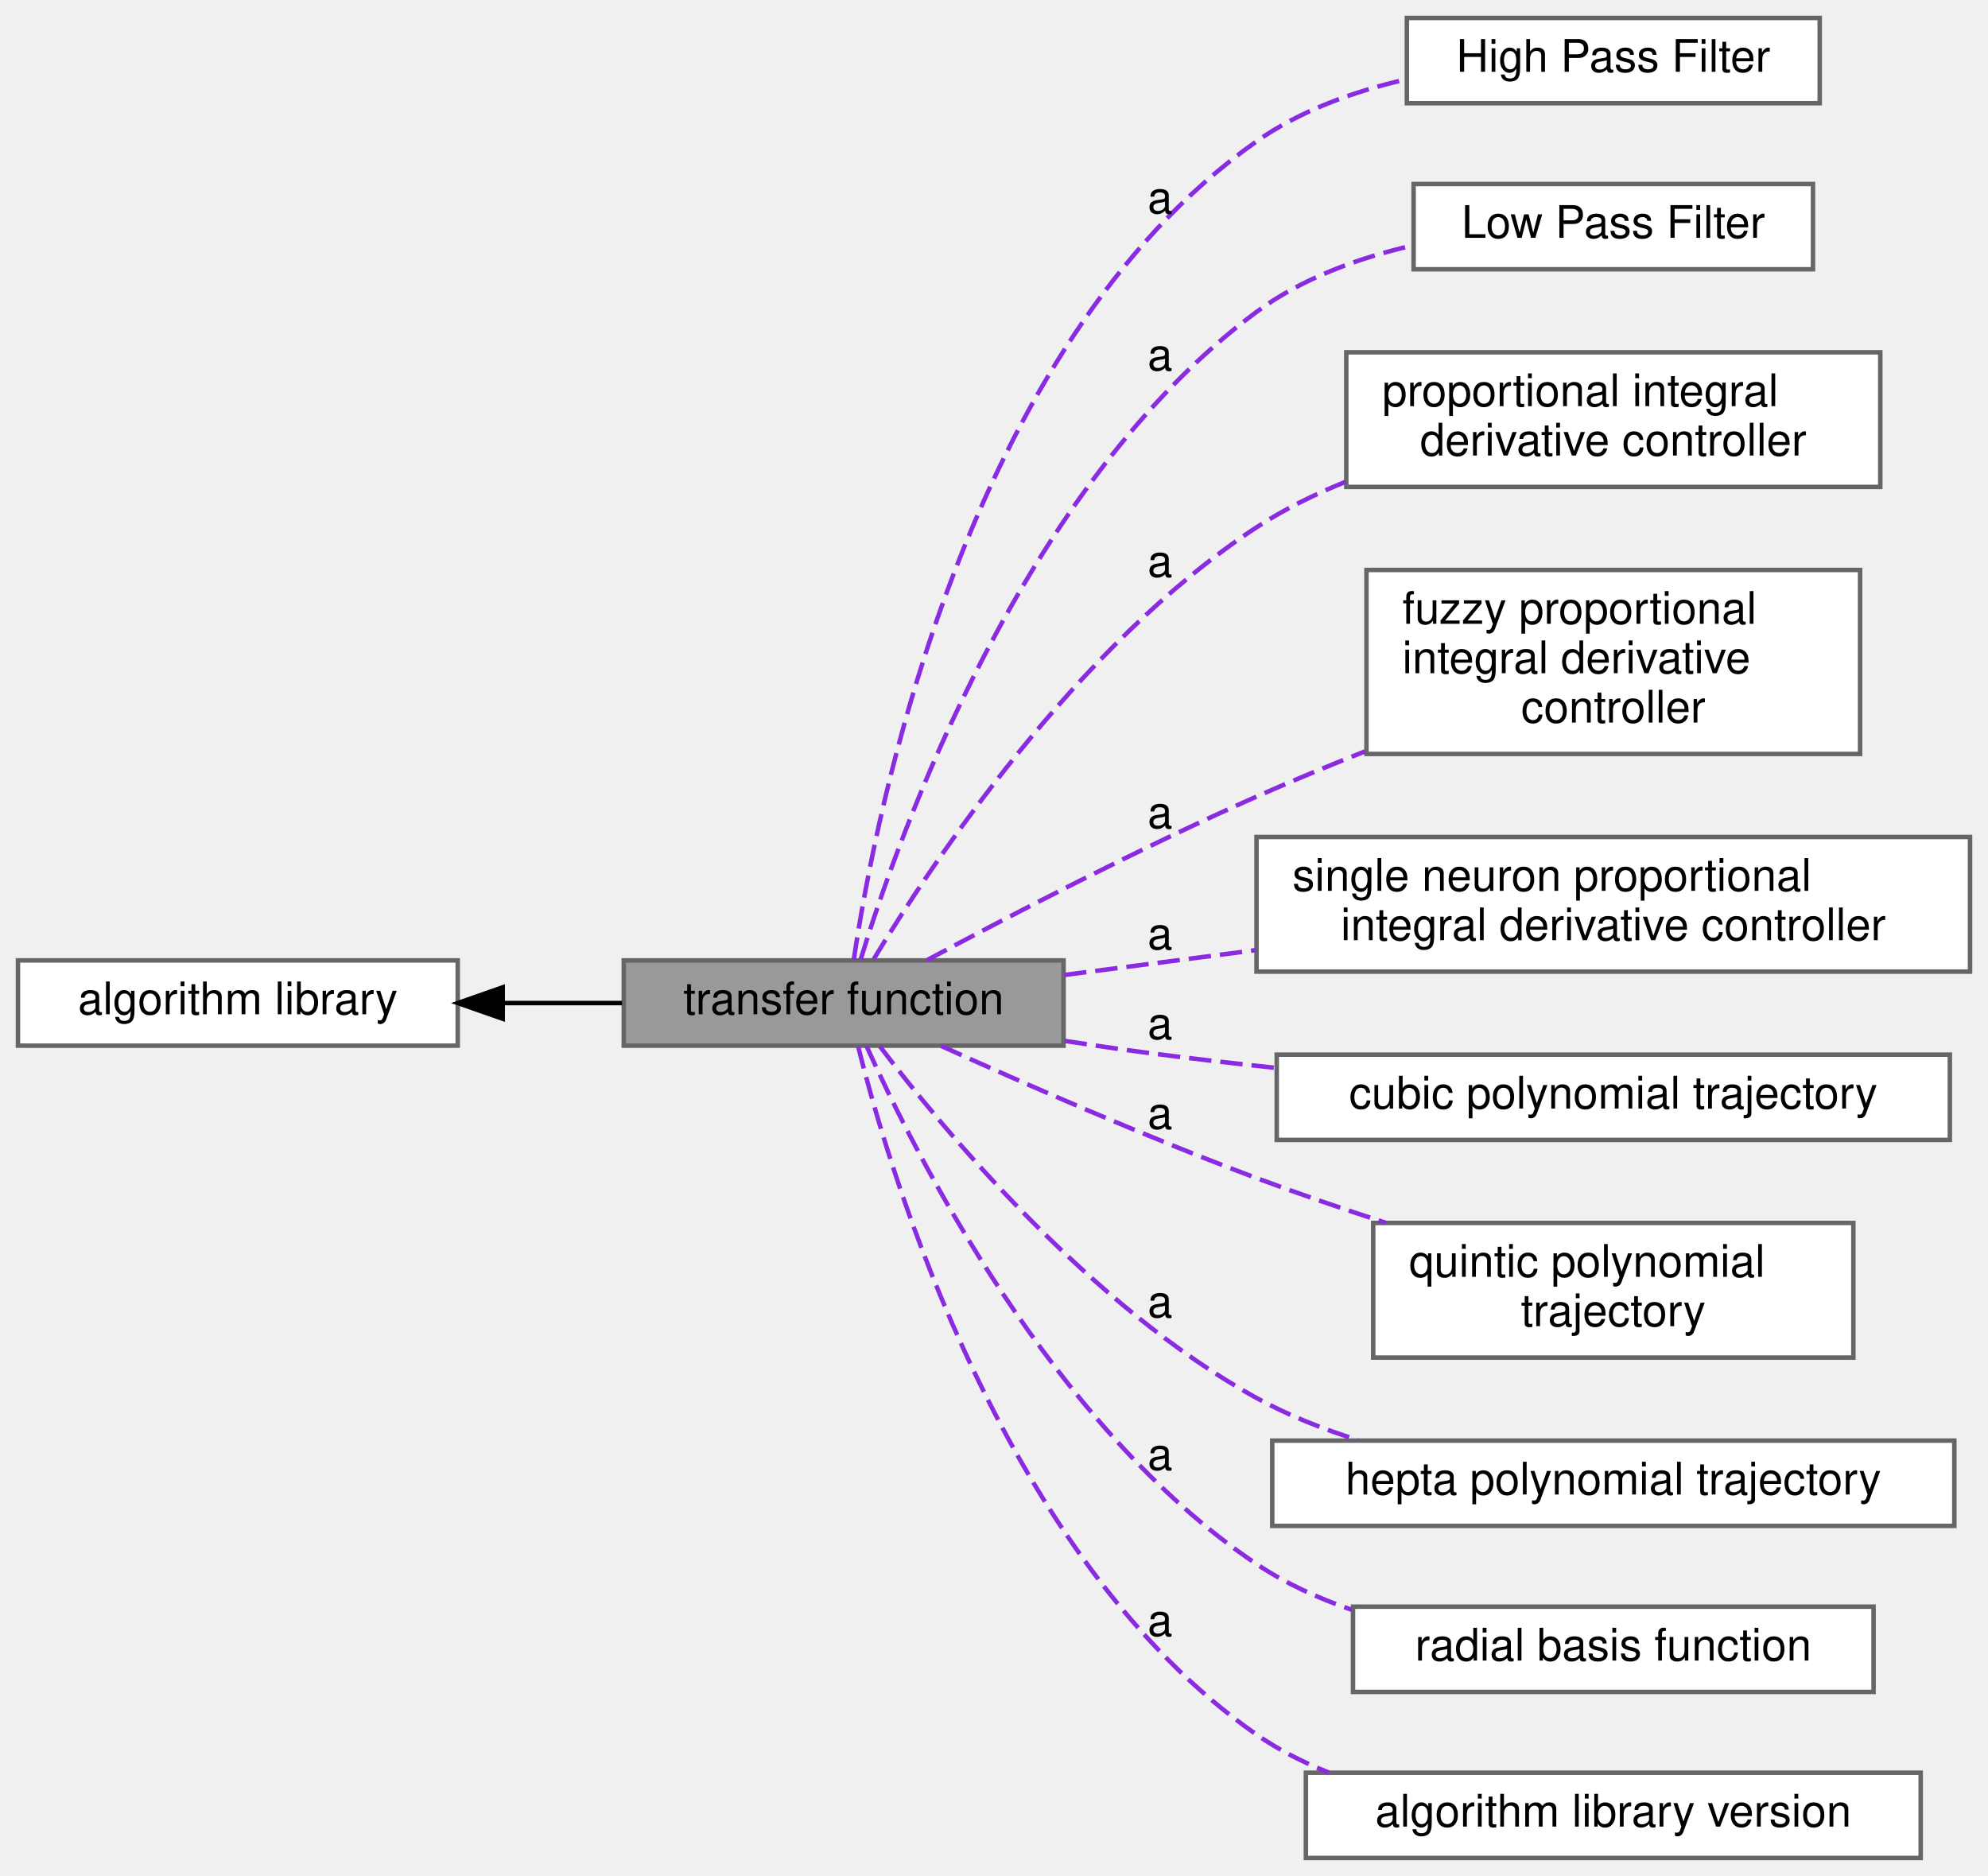
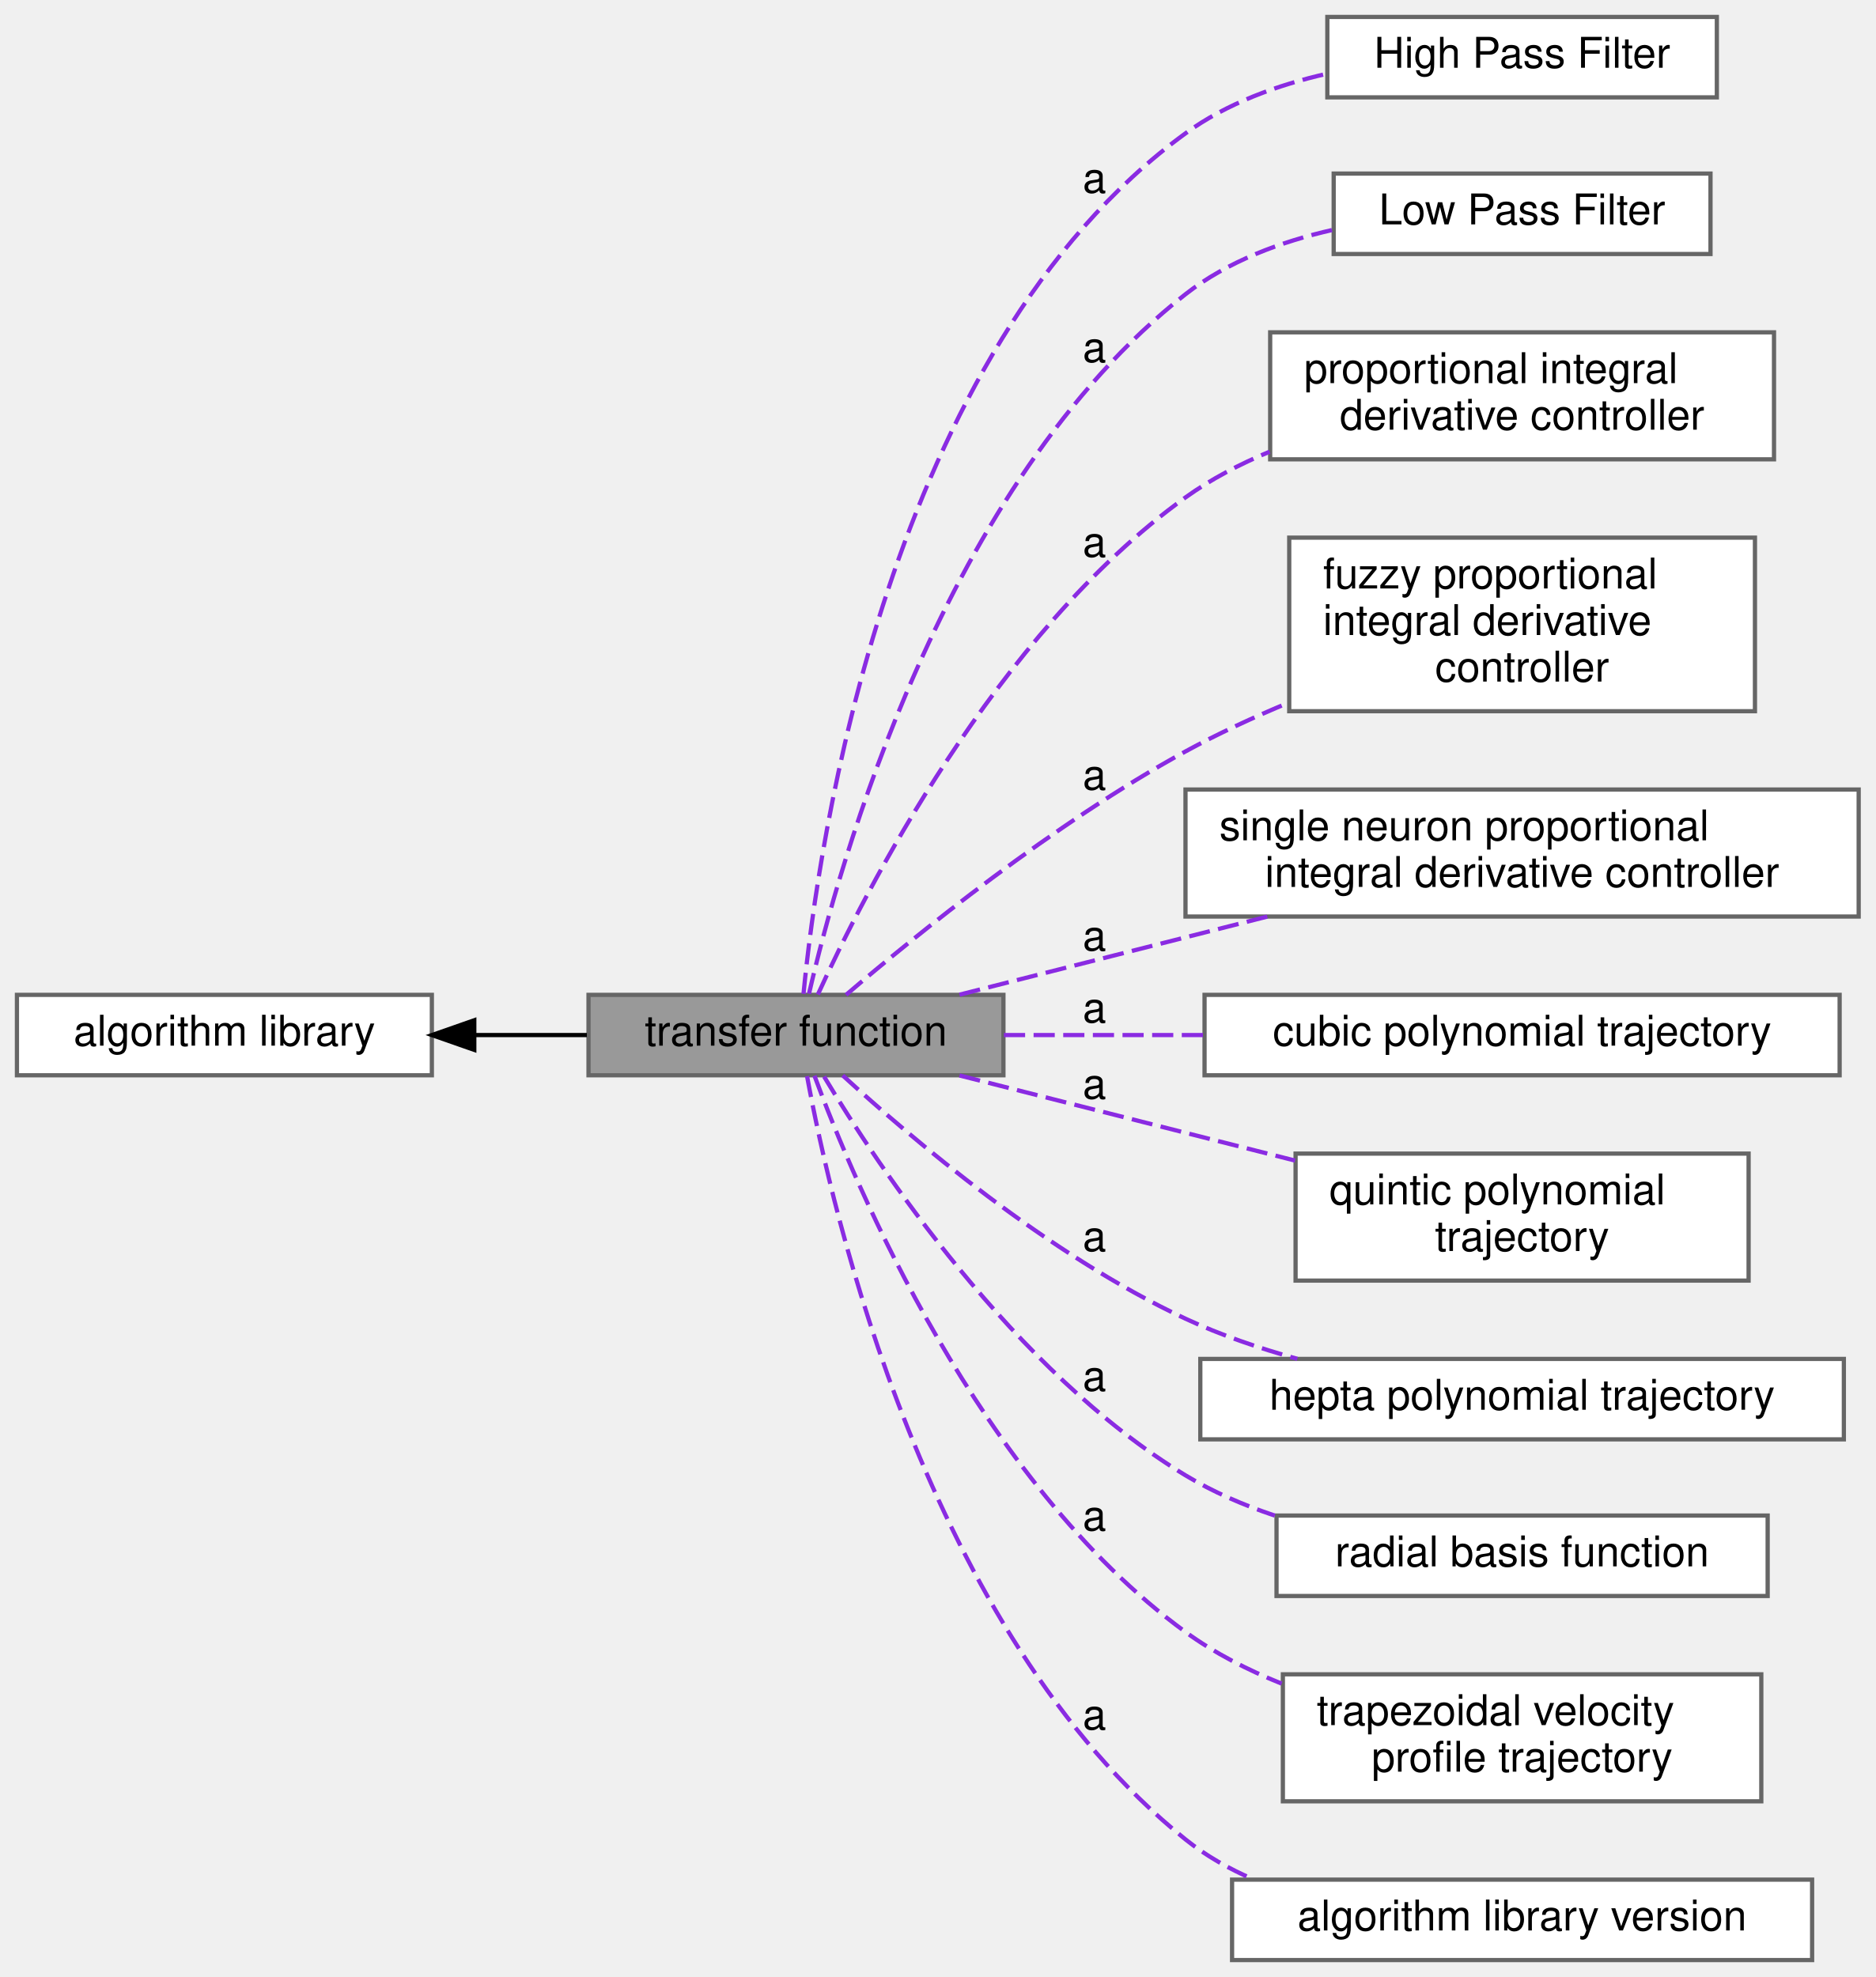
- <svg xmlns="http://www.w3.org/2000/svg" xmlns:xlink="http://www.w3.org/1999/xlink" width="443pt" height="418pt" viewBox="0.00 0.00 443.00 418.00">
-   <g id="graph0" class="graph" transform="scale(1 1) rotate(0) translate(4 414)">
+ <svg xmlns="http://www.w3.org/2000/svg" xmlns:xlink="http://www.w3.org/1999/xlink" width="443pt" height="467pt" viewBox="0.00 0.00 443.00 467.00">
+   <g id="graph0" class="graph" transform="scale(1 1) rotate(0) translate(4 463)">
    <g id="Node000002" class="node">
      <g id="a_Node000002">
        <a xlink:href="../../df/d91/group__A.html" target="_top" xlink:title=" ">
-           <polygon fill="white" stroke="#666666" points="98,-200 0,-200 0,-181 98,-181 98,-200" />
-           <text text-anchor="middle" x="49" y="-188" font-family="Helvetica,sans-Serif" font-size="10.00">algorithm library</text>
+           <polygon fill="white" stroke="#666666" points="98,-228 0,-228 0,-209 98,-209 98,-228" />
+           <text text-anchor="middle" x="49" y="-216" font-family="Helvetica,sans-Serif" font-size="10.00">algorithm library</text>
        </a>
      </g>
    </g>
    <g id="Node000001" class="node">
      <g id="a_Node000001">
        <a xlink:title=" ">
-           <polygon fill="#999999" stroke="#666666" points="233,-200 135,-200 135,-181 233,-181 233,-200" />
-           <text text-anchor="middle" x="184" y="-188" font-family="Helvetica,sans-Serif" font-size="10.00">transfer function</text>
+           <polygon fill="#999999" stroke="#666666" points="233,-228 135,-228 135,-209 233,-209 233,-228" />
+           <text text-anchor="middle" x="184" y="-216" font-family="Helvetica,sans-Serif" font-size="10.00">transfer function</text>
        </a>
      </g>
    </g>
    <g id="edge1" class="edge">
-       <path fill="none" stroke="black" d="M108.23,-190.5C117.03,-190.5 126.04,-190.5 134.61,-190.5" />
-       <polygon fill="black" stroke="black" points="108.02,-187 98.02,-190.5 108.02,-194 108.02,-187" />
+       <path fill="none" stroke="black" d="M108.23,-218.5C117.03,-218.5 126.04,-218.5 134.61,-218.5" />
+       <polygon fill="black" stroke="black" points="108.02,-215 98.02,-218.5 108.02,-222 108.02,-215" />
    </g>
    <g id="Node000003" class="node">
      <g id="a_Node000003">
        <a xlink:href="../../dd/d71/group__A__HPF.html" target="_top" xlink:title=" ">
-           <polygon fill="white" stroke="#666666" points="401.5,-410 309.5,-410 309.5,-391 401.5,-391 401.5,-410" />
-           <text text-anchor="middle" x="355.5" y="-398" font-family="Helvetica,sans-Serif" font-size="10.00">High Pass Filter</text>
+           <polygon fill="white" stroke="#666666" points="401.5,-459 309.5,-459 309.5,-440 401.5,-440 401.5,-459" />
+           <text text-anchor="middle" x="355.5" y="-447" font-family="Helvetica,sans-Serif" font-size="10.00">High Pass Filter</text>
        </a>
      </g>
    </g>
    <g id="Node000004" class="node">
      <g id="a_Node000004">
        <a xlink:href="../../df/d27/group__A__LPF.html" target="_top" xlink:title=" ">
-           <polygon fill="white" stroke="#666666" points="400,-373 311,-373 311,-354 400,-354 400,-373" />
-           <text text-anchor="middle" x="355.5" y="-361" font-family="Helvetica,sans-Serif" font-size="10.00">Low Pass Filter</text>
+           <polygon fill="white" stroke="#666666" points="400,-422 311,-422 311,-403 400,-403 400,-422" />
+           <text text-anchor="middle" x="355.5" y="-410" font-family="Helvetica,sans-Serif" font-size="10.00">Low Pass Filter</text>
        </a>
      </g>
    </g>
    <g id="Node000005" class="node">
      <g id="a_Node000005">
        <a xlink:href="../../d8/da8/group__A__PID.html" target="_top" xlink:title=" ">
-           <polygon fill="white" stroke="#666666" points="415,-335.5 296,-335.5 296,-305.5 415,-305.5 415,-335.5" />
-           <text text-anchor="start" x="304" y="-323.5" font-family="Helvetica,sans-Serif" font-size="10.00">proportional integral</text>
-           <text text-anchor="middle" x="355.5" y="-312.5" font-family="Helvetica,sans-Serif" font-size="10.00"> derivative controller</text>
+           <polygon fill="white" stroke="#666666" points="415,-384.5 296,-384.5 296,-354.5 415,-354.5 415,-384.5" />
+           <text text-anchor="start" x="304" y="-372.5" font-family="Helvetica,sans-Serif" font-size="10.00">proportional integral</text>
+           <text text-anchor="middle" x="355.5" y="-361.5" font-family="Helvetica,sans-Serif" font-size="10.00"> derivative controller</text>
        </a>
      </g>
    </g>
    <g id="Node000006" class="node">
      <g id="a_Node000006">
        <a xlink:href="../../dc/db1/group__A__PID__FUZZY.html" target="_top" xlink:title=" ">
-           <polygon fill="white" stroke="#666666" points="410.5,-287 300.5,-287 300.5,-246 410.5,-246 410.5,-287" />
-           <text text-anchor="start" x="308.5" y="-275" font-family="Helvetica,sans-Serif" font-size="10.00">fuzzy proportional</text>
-           <text text-anchor="start" x="308.5" y="-264" font-family="Helvetica,sans-Serif" font-size="10.00"> integral derivative</text>
-           <text text-anchor="middle" x="355.5" y="-253" font-family="Helvetica,sans-Serif" font-size="10.00"> controller</text>
+           <polygon fill="white" stroke="#666666" points="410.5,-336 300.5,-336 300.5,-295 410.5,-295 410.5,-336" />
+           <text text-anchor="start" x="308.5" y="-324" font-family="Helvetica,sans-Serif" font-size="10.00">fuzzy proportional</text>
+           <text text-anchor="start" x="308.5" y="-313" font-family="Helvetica,sans-Serif" font-size="10.00"> integral derivative</text>
+           <text text-anchor="middle" x="355.5" y="-302" font-family="Helvetica,sans-Serif" font-size="10.00"> controller</text>
        </a>
      </g>
    </g>
    <g id="Node000007" class="node">
      <g id="a_Node000007">
        <a xlink:href="../../db/d33/group__A__PID__NEURO.html" target="_top" xlink:title=" ">
-           <polygon fill="white" stroke="#666666" points="435,-227.5 276,-227.5 276,-197.5 435,-197.5 435,-227.5" />
-           <text text-anchor="start" x="284" y="-215.5" font-family="Helvetica,sans-Serif" font-size="10.00">single neuron proportional</text>
-           <text text-anchor="middle" x="355.5" y="-204.5" font-family="Helvetica,sans-Serif" font-size="10.00"> integral derivative controller</text>
+           <polygon fill="white" stroke="#666666" points="435,-276.5 276,-276.5 276,-246.5 435,-246.5 435,-276.5" />
+           <text text-anchor="start" x="284" y="-264.5" font-family="Helvetica,sans-Serif" font-size="10.00">single neuron proportional</text>
+           <text text-anchor="middle" x="355.5" y="-253.5" font-family="Helvetica,sans-Serif" font-size="10.00"> integral derivative controller</text>
        </a>
      </g>
    </g>
    <g id="Node000008" class="node">
      <g id="a_Node000008">
        <a xlink:href="../../d4/d5e/group__A__POLYTRAJ3.html" target="_top" xlink:title=" ">
-           <polygon fill="white" stroke="#666666" points="430.5,-179 280.5,-179 280.5,-160 430.5,-160 430.5,-179" />
-           <text text-anchor="middle" x="355.5" y="-167" font-family="Helvetica,sans-Serif" font-size="10.00">cubic polynomial trajectory</text>
+           <polygon fill="white" stroke="#666666" points="430.5,-228 280.5,-228 280.5,-209 430.5,-209 430.5,-228" />
+           <text text-anchor="middle" x="355.5" y="-216" font-family="Helvetica,sans-Serif" font-size="10.00">cubic polynomial trajectory</text>
        </a>
      </g>
    </g>
    <g id="Node000009" class="node">
      <g id="a_Node000009">
        <a xlink:href="../../d5/d8e/group__A__POLYTRAJ5.html" target="_top" xlink:title=" ">
-           <polygon fill="white" stroke="#666666" points="409,-141.5 302,-141.5 302,-111.5 409,-111.5 409,-141.5" />
-           <text text-anchor="start" x="310" y="-129.5" font-family="Helvetica,sans-Serif" font-size="10.00">quintic polynomial</text>
-           <text text-anchor="middle" x="355.5" y="-118.5" font-family="Helvetica,sans-Serif" font-size="10.00"> trajectory</text>
+           <polygon fill="white" stroke="#666666" points="409,-190.5 302,-190.5 302,-160.5 409,-160.5 409,-190.5" />
+           <text text-anchor="start" x="310" y="-178.5" font-family="Helvetica,sans-Serif" font-size="10.00">quintic polynomial</text>
+           <text text-anchor="middle" x="355.5" y="-167.5" font-family="Helvetica,sans-Serif" font-size="10.00"> trajectory</text>
        </a>
      </g>
    </g>
    <g id="Node000010" class="node">
      <g id="a_Node000010">
        <a xlink:href="../../de/d6e/group__A__POLYTRAJ7.html" target="_top" xlink:title=" ">
-           <polygon fill="white" stroke="#666666" points="431.5,-93 279.5,-93 279.5,-74 431.5,-74 431.5,-93" />
-           <text text-anchor="middle" x="355.5" y="-81" font-family="Helvetica,sans-Serif" font-size="10.00">hepta polynomial trajectory</text>
+           <polygon fill="white" stroke="#666666" points="431.5,-142 279.5,-142 279.5,-123 431.5,-123 431.5,-142" />
+           <text text-anchor="middle" x="355.5" y="-130" font-family="Helvetica,sans-Serif" font-size="10.00">hepta polynomial trajectory</text>
        </a>
      </g>
    </g>
    <g id="Node000011" class="node">
      <g id="a_Node000011">
        <a xlink:href="../../dd/dd8/group__A__RBF.html" target="_top" xlink:title=" ">
-           <polygon fill="white" stroke="#666666" points="413.5,-56 297.5,-56 297.5,-37 413.5,-37 413.5,-56" />
-           <text text-anchor="middle" x="355.5" y="-44" font-family="Helvetica,sans-Serif" font-size="10.00">radial basis function</text>
+           <polygon fill="white" stroke="#666666" points="413.5,-105 297.5,-105 297.5,-86 413.5,-86 413.5,-105" />
+           <text text-anchor="middle" x="355.5" y="-93" font-family="Helvetica,sans-Serif" font-size="10.00">radial basis function</text>
        </a>
      </g>
    </g>
    <g id="edge2" class="edge">
-       <path fill="none" stroke="blueviolet" stroke-dasharray="5,2" d="M186.26,-200.19C191.04,-232.46 211.13,-336.87 276,-382.5 285.72,-389.34 297.64,-393.62 309.23,-396.29" />
-       <text text-anchor="middle" x="254.5" y="-366.5" font-family="Helvetica,sans-Serif" font-size="10.00">a</text>
+       <path fill="none" stroke="blueviolet" stroke-dasharray="5,2" d="M185.78,-228.25C189.13,-262.8 205.47,-380.12 276,-431.5 285.72,-438.58 297.77,-442.94 309.48,-445.6" />
+       <text text-anchor="middle" x="254.5" y="-417.5" font-family="Helvetica,sans-Serif" font-size="10.00">a</text>
    </g>
    <g id="edge3" class="edge">
-       <path fill="none" stroke="blueviolet" stroke-dasharray="5,2" d="M187.8,-200.26C196.19,-227.68 223.83,-305.88 276,-344.5 286.03,-351.93 298.57,-356.48 310.67,-359.27" />
+       <path fill="none" stroke="blueviolet" stroke-dasharray="5,2" d="M187.08,-228.27C193.95,-258.1 218.84,-348.74 276,-393.5 285.94,-401.28 298.59,-405.94 310.82,-408.71" />
+       <text text-anchor="middle" x="254.5" y="-377.5" font-family="Helvetica,sans-Serif" font-size="10.00">a</text>
+     </g>
+     <g id="edge4" class="edge">
+       <path fill="none" stroke="blueviolet" stroke-dasharray="5,2" d="M189.18,-228.1C199.96,-251.74 231.06,-313.22 276,-345.5 282.02,-349.82 288.83,-353.38 295.87,-356.3" />
      <text text-anchor="middle" x="254.5" y="-331.5" font-family="Helvetica,sans-Serif" font-size="10.00">a</text>
    </g>
-     <g id="edge4" class="edge">
-       <path fill="none" stroke="blueviolet" stroke-dasharray="5,2" d="M190.71,-200.31C203.35,-221.18 235.81,-270.22 276,-296.5 282.08,-300.48 288.86,-303.82 295.81,-306.63" />
-       <text text-anchor="middle" x="254.5" y="-285.5" font-family="Helvetica,sans-Serif" font-size="10.00">a</text>
-     </g>
    <g id="edge5" class="edge">
-       <path fill="none" stroke="blueviolet" stroke-dasharray="5,2" d="M202.53,-200.04C220.66,-209.75 249.94,-224.97 276,-236.5 283.74,-239.92 292,-243.34 300.15,-246.57" />
-       <text text-anchor="middle" x="254.5" y="-229.5" font-family="Helvetica,sans-Serif" font-size="10.00">a</text>
+       <path fill="none" stroke="blueviolet" stroke-dasharray="5,2" d="M195.83,-228C212.25,-242.03 244.83,-268.48 276,-285.5 283.68,-289.7 292.08,-293.57 300.43,-297.05" />
+       <text text-anchor="middle" x="254.5" y="-276.5" font-family="Helvetica,sans-Serif" font-size="10.00">a</text>
    </g>
    <g id="edge6" class="edge">
-       <path fill="none" stroke="blueviolet" stroke-dasharray="5,2" d="M233.12,-196.75C246.43,-198.47 261.23,-200.39 275.8,-202.28" />
-       <text text-anchor="middle" x="254.5" y="-202.5" font-family="Helvetica,sans-Serif" font-size="10.00">a</text>
+       <path fill="none" stroke="blueviolet" stroke-dasharray="5,2" d="M222.62,-228.04C243.98,-233.46 271.19,-240.37 295.35,-246.49" />
+       <text text-anchor="middle" x="254.5" y="-238.5" font-family="Helvetica,sans-Serif" font-size="10.00">a</text>
    </g>
    <g id="edge7" class="edge">
-       <path fill="none" stroke="blueviolet" stroke-dasharray="5,2" d="M233.24,-182.07C239.21,-181.14 245.24,-180.26 251,-179.5 260.49,-178.25 270.48,-177.09 280.37,-176.04" />
-       <text text-anchor="middle" x="254.5" y="-182.5" font-family="Helvetica,sans-Serif" font-size="10.00">a</text>
+       <path fill="none" stroke="blueviolet" stroke-dasharray="5,2" d="M233.12,-218.5C247.8,-218.5 264.3,-218.5 280.29,-218.5" />
+       <text text-anchor="middle" x="254.5" y="-221.5" font-family="Helvetica,sans-Serif" font-size="10.00">a</text>
    </g>
    <g id="edge8" class="edge">
-       <path fill="none" stroke="blueviolet" stroke-dasharray="5,2" d="M205.73,-180.94C224.03,-172.66 251.52,-160.62 276,-151.5 285.25,-148.05 295.21,-144.65 304.84,-141.52" />
-       <text text-anchor="middle" x="254.5" y="-162.5" font-family="Helvetica,sans-Serif" font-size="10.00">a</text>
+       <path fill="none" stroke="blueviolet" stroke-dasharray="5,2" d="M222.62,-208.96C245.93,-203.04 276.21,-195.36 301.88,-188.85" />
+       <text text-anchor="middle" x="254.5" y="-203.5" font-family="Helvetica,sans-Serif" font-size="10.00">a</text>
    </g>
    <g id="edge9" class="edge">
-       <path fill="none" stroke="blueviolet" stroke-dasharray="5,2" d="M192.07,-180.85C205.99,-162.58 238.84,-122.95 276,-102.5 283,-98.65 290.78,-95.57 298.64,-93.11" />
-       <text text-anchor="middle" x="254.5" y="-120.5" font-family="Helvetica,sans-Serif" font-size="10.00">a</text>
+       <path fill="none" stroke="blueviolet" stroke-dasharray="5,2" d="M195.04,-208.96C210.94,-194.39 243.46,-166.66 276,-151.5 284.26,-147.65 293.39,-144.53 302.41,-142.02" />
+       <text text-anchor="middle" x="254.5" y="-167.5" font-family="Helvetica,sans-Serif" font-size="10.00">a</text>
    </g>
    <g id="edge10" class="edge">
-       <path fill="none" stroke="blueviolet" stroke-dasharray="5,2" d="M189.1,-180.89C199.72,-157.24 230.48,-95.94 276,-65.5 282.41,-61.21 289.69,-57.89 297.17,-55.32" />
-       <text text-anchor="middle" x="254.5" y="-86.5" font-family="Helvetica,sans-Serif" font-size="10.00">a</text>
+       <path fill="none" stroke="blueviolet" stroke-dasharray="5,2" d="M190.64,-208.69C203.15,-187.87 235.37,-139.12 276,-114.5 282.48,-110.58 289.71,-107.46 297.1,-104.99" />
+       <text text-anchor="middle" x="254.5" y="-134.5" font-family="Helvetica,sans-Serif" font-size="10.00">a</text>
    </g>
    <g id="Node000012" class="node">
      <g id="a_Node000012">
+         <a xlink:href="../../db/d75/group__A__TRAPTRAJ.html" target="_top" xlink:title=" ">
+           <polygon fill="white" stroke="#666666" points="412,-67.5 299,-67.5 299,-37.5 412,-37.5 412,-67.5" />
+           <text text-anchor="start" x="307" y="-55.5" font-family="Helvetica,sans-Serif" font-size="10.00">trapezoidal velocity</text>
+           <text text-anchor="middle" x="355.5" y="-44.5" font-family="Helvetica,sans-Serif" font-size="10.00"> profile trajectory</text>
+         </a>
+       </g>
+     </g>
+     <g id="edge11" class="edge">
+       <path fill="none" stroke="blueviolet" stroke-dasharray="5,2" d="M188.37,-208.88C197.84,-183.28 227.25,-113 276,-77.5 282.82,-72.53 290.67,-68.53 298.71,-65.3" />
+       <text text-anchor="middle" x="254.5" y="-101.5" font-family="Helvetica,sans-Serif" font-size="10.00">a</text>
+     </g>
+     <g id="Node000013" class="node">
+       <g id="a_Node000013">
        <a xlink:href="../../d2/d1b/group__A__VERSION.html" target="_top" xlink:title=" ">
          <polygon fill="white" stroke="#666666" points="424,-19 287,-19 287,0 424,0 424,-19" />
          <text text-anchor="middle" x="355.5" y="-7" font-family="Helvetica,sans-Serif" font-size="10.00">algorithm library version</text>
        </a>
      </g>
    </g>
-     <g id="edge11" class="edge">
-       <path fill="none" stroke="blueviolet" stroke-dasharray="5,2" d="M187.24,-180.78C194.44,-151.95 219.84,-66.52 276,-27.5 280.94,-24.07 286.43,-21.28 292.16,-19.02" />
-       <text text-anchor="middle" x="254.5" y="-49.5" font-family="Helvetica,sans-Serif" font-size="10.00">a</text>
+     <g id="edge12" class="edge">
+       <path fill="none" stroke="blueviolet" stroke-dasharray="5,2" d="M186.62,-208.79C192.38,-177.34 214.96,-77.49 276,-28.5 280.81,-24.64 286.29,-21.54 292.06,-19.06" />
+       <text text-anchor="middle" x="254.5" y="-54.5" font-family="Helvetica,sans-Serif" font-size="10.00">a</text>
    </g>
  </g>
</svg>
